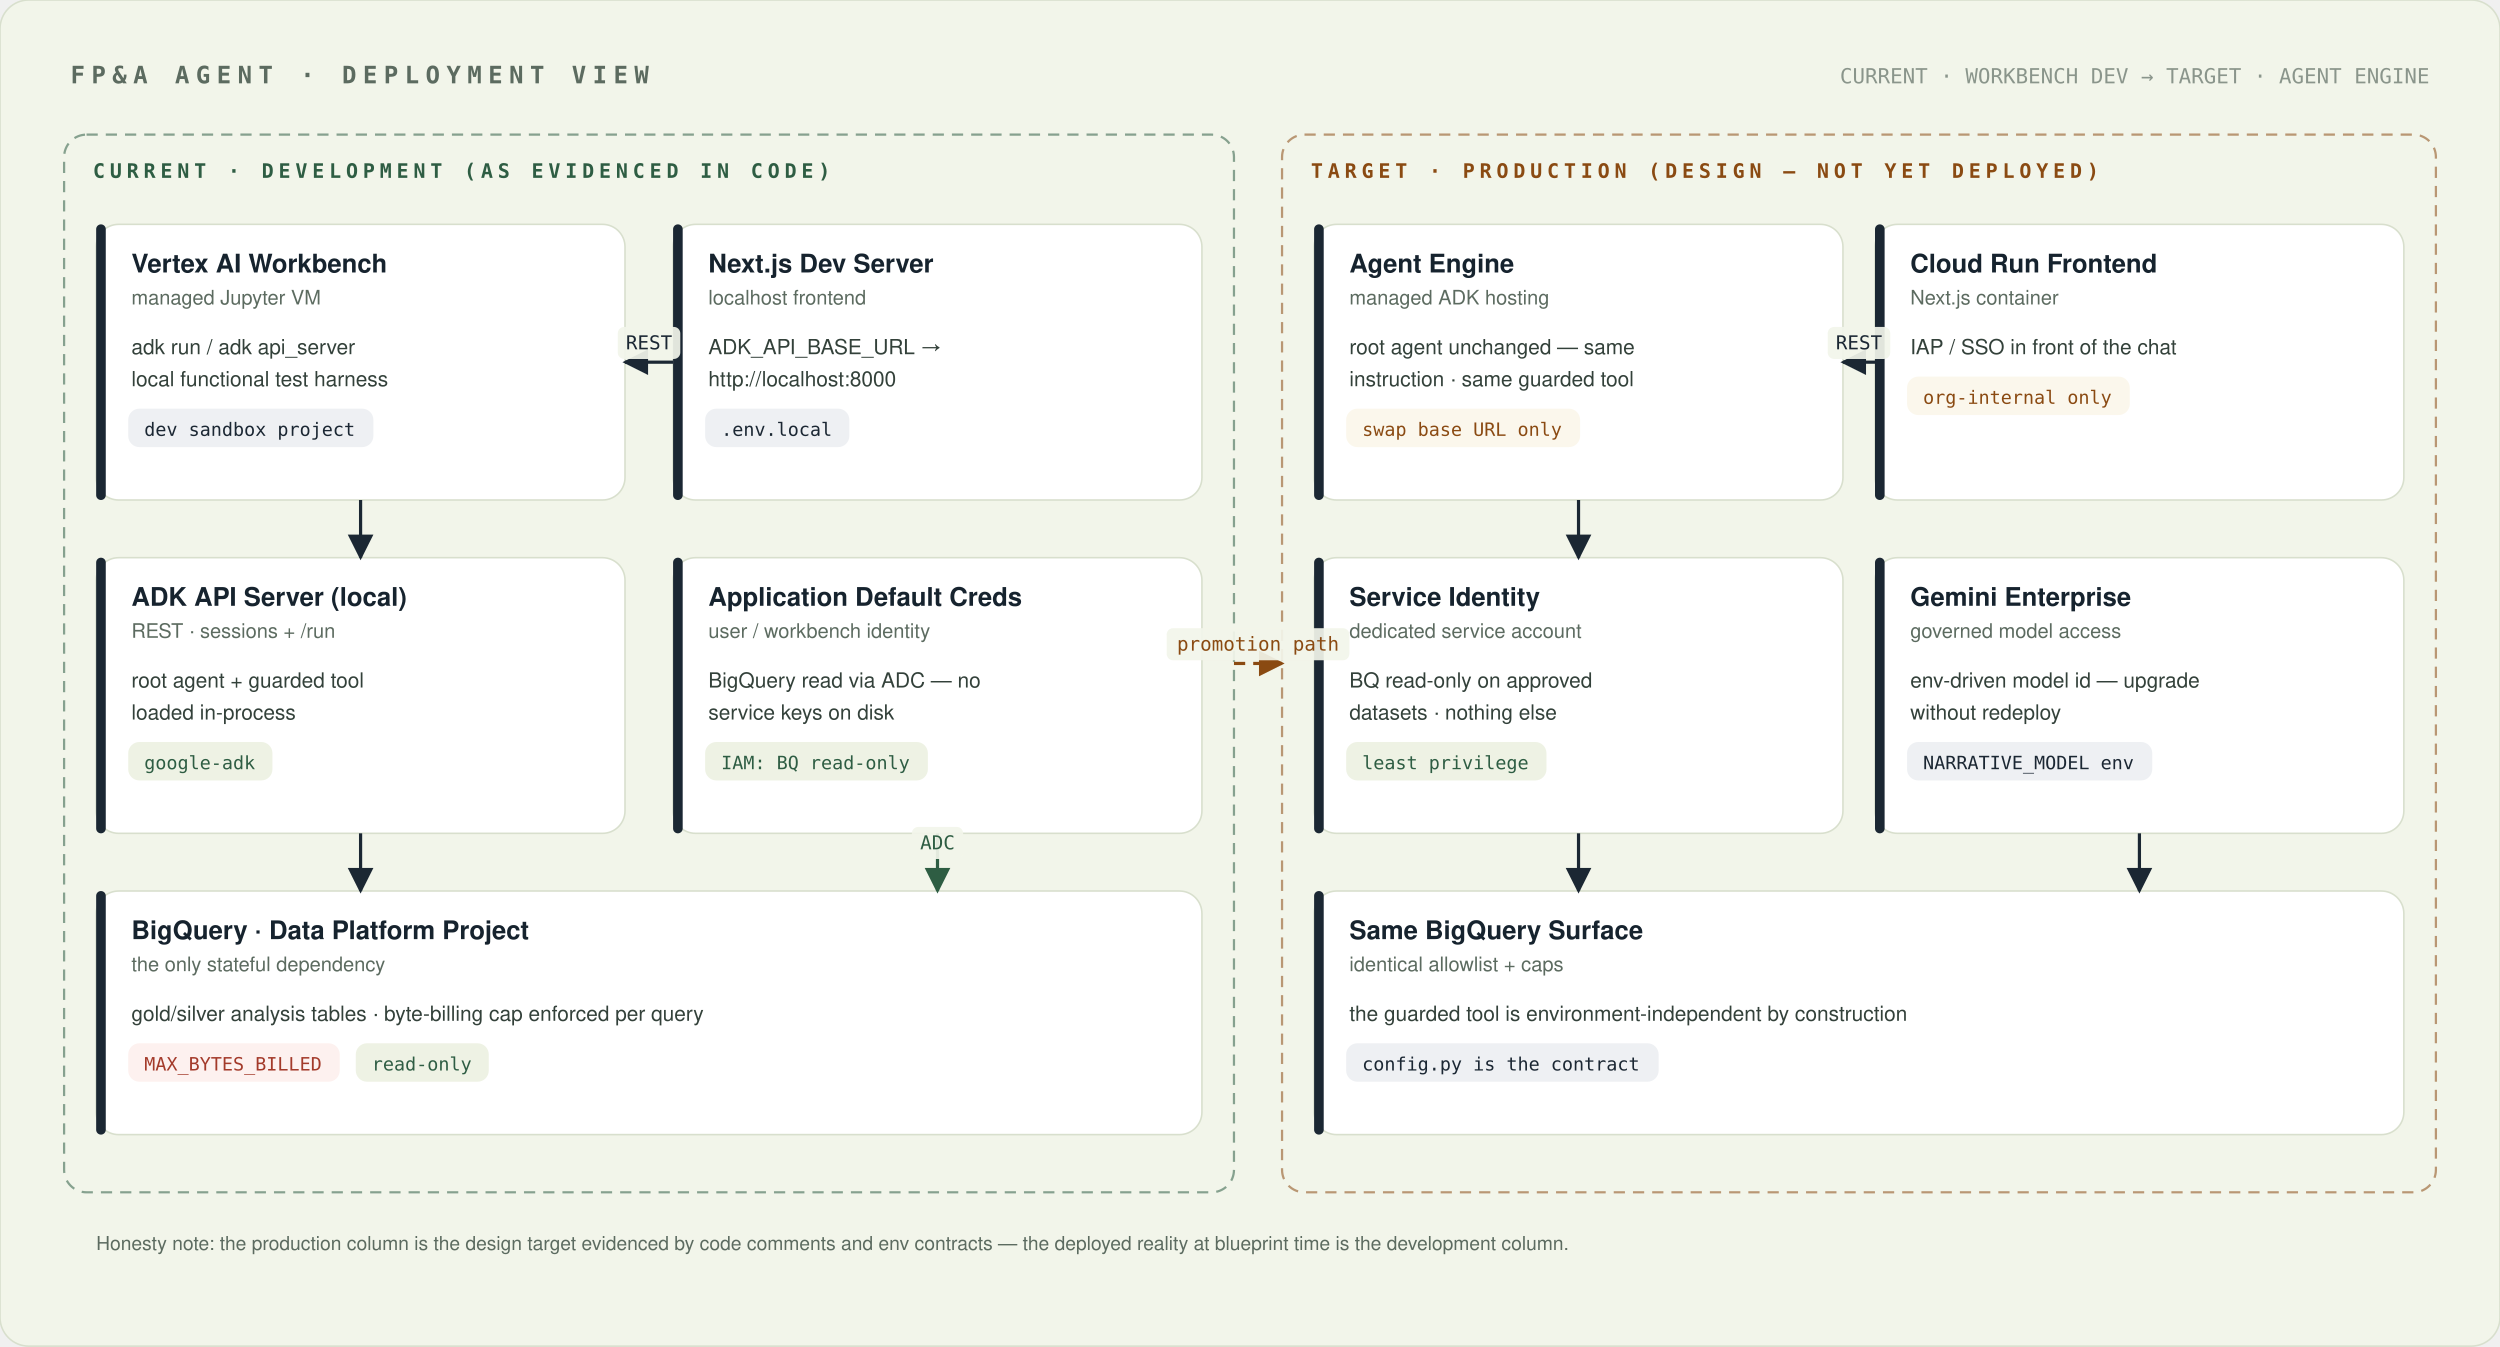
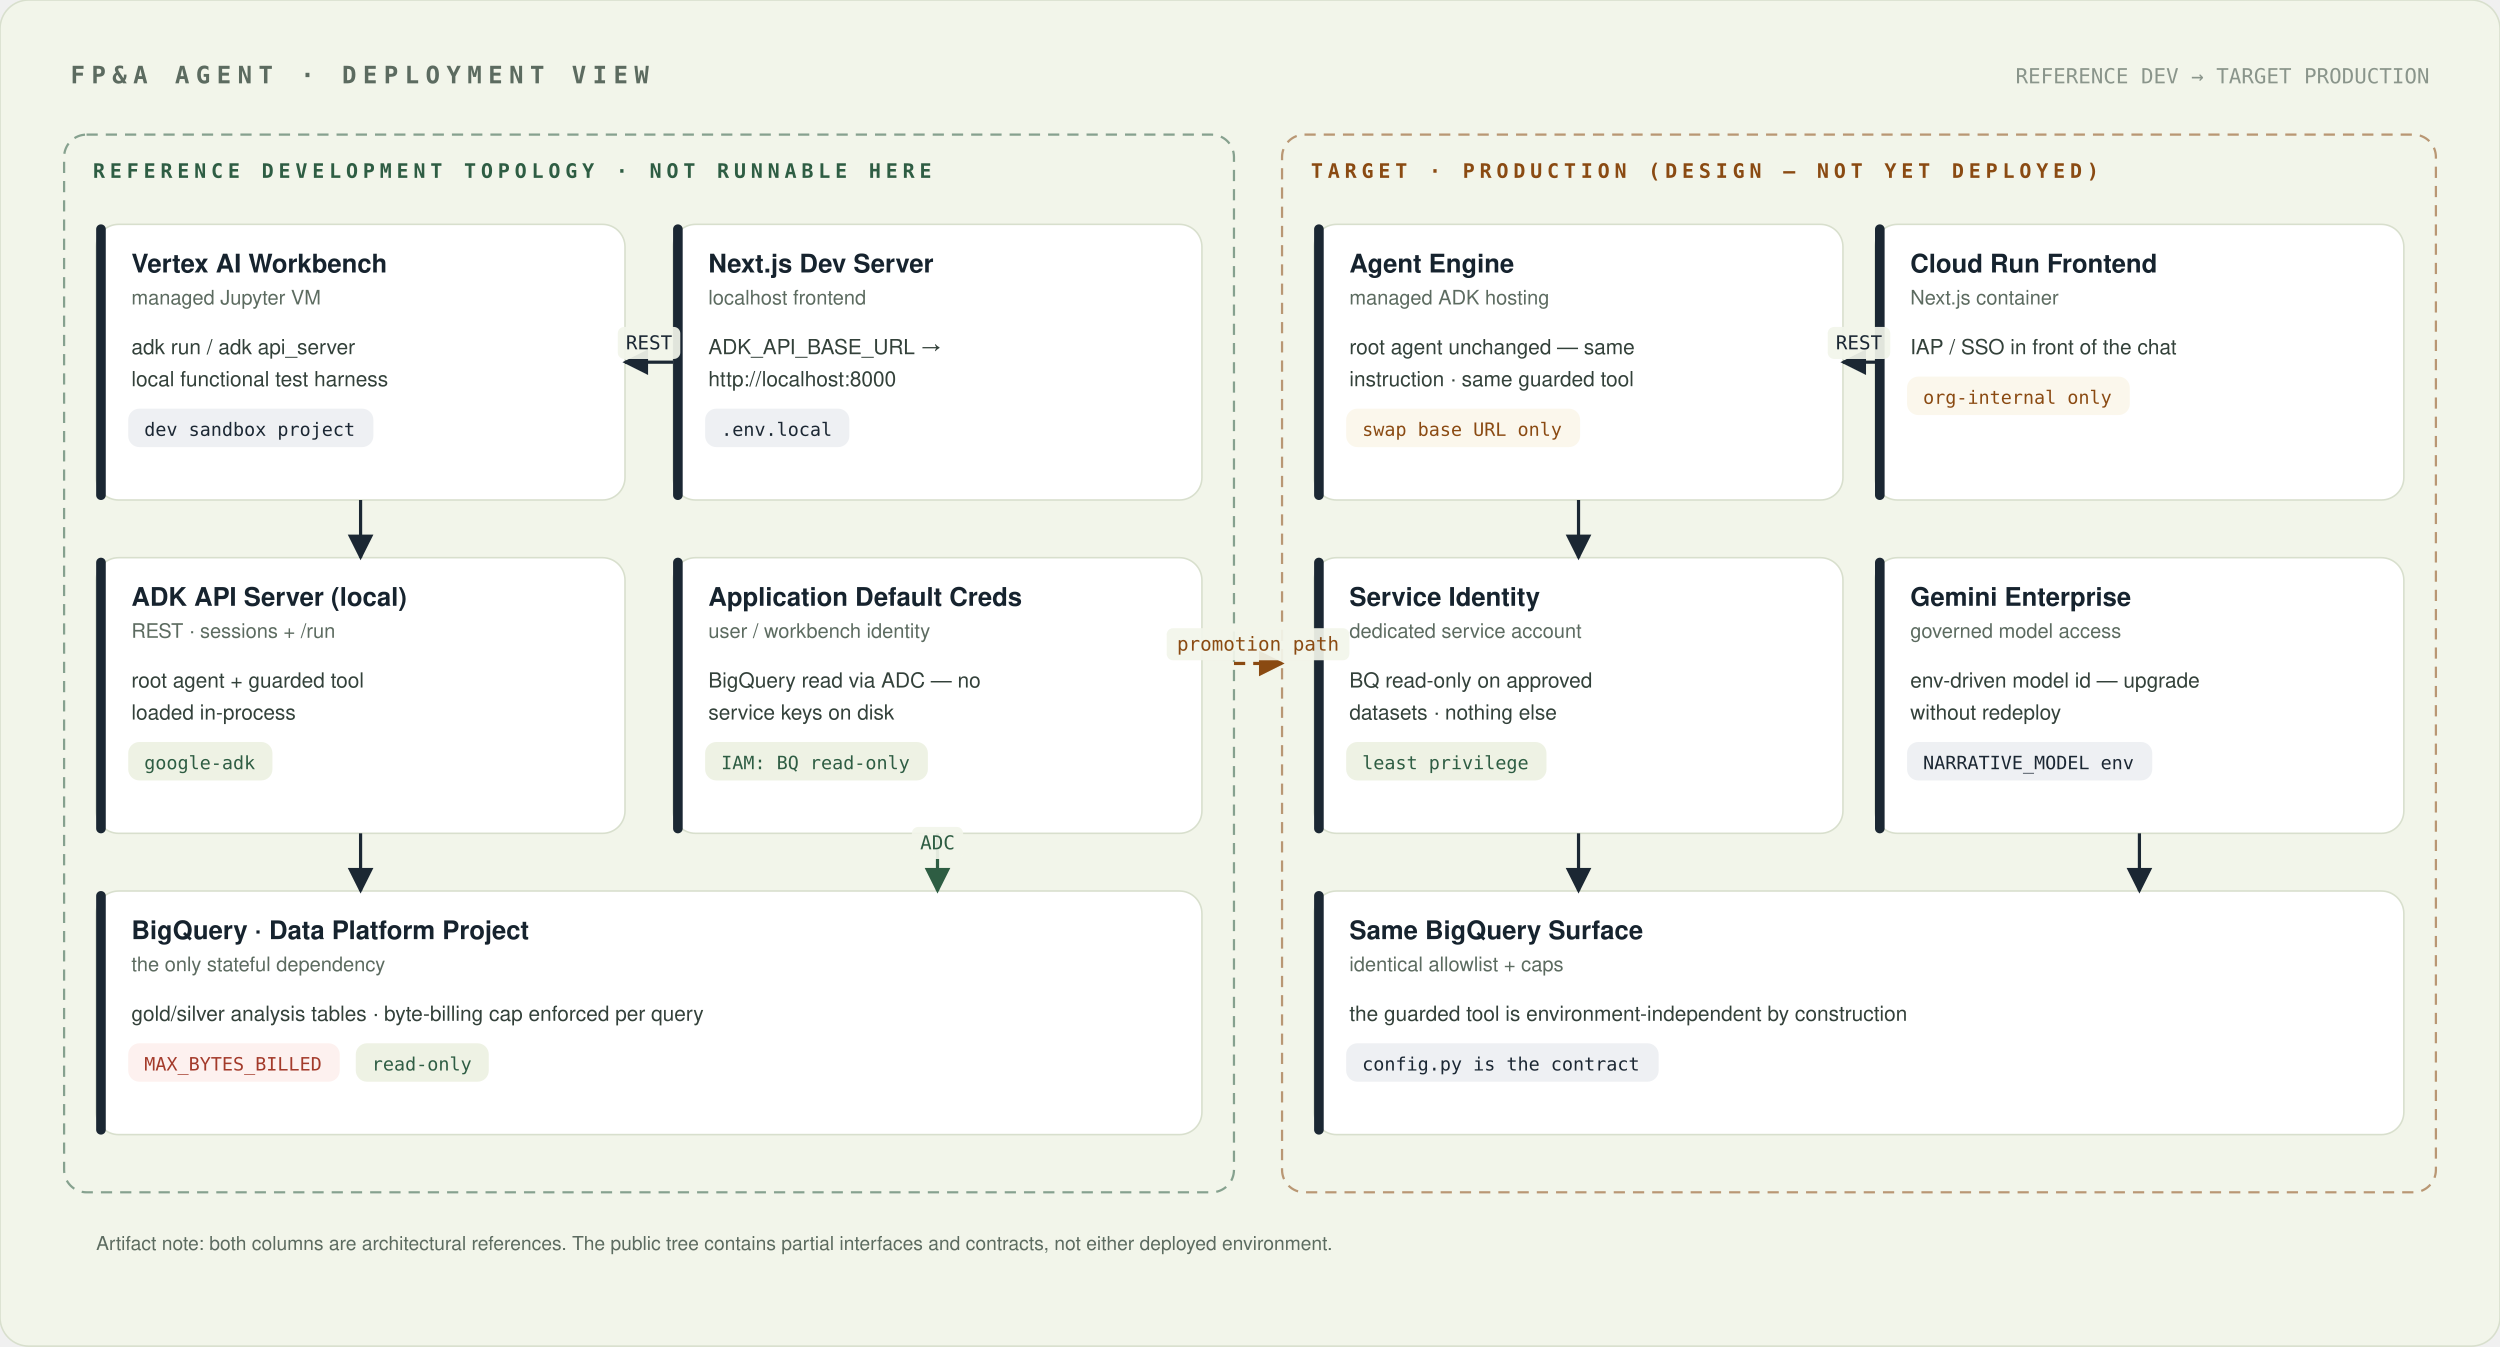
<svg xmlns="http://www.w3.org/2000/svg" viewBox="0 0 1560 840" font-family="IBM Plex Sans, -apple-system, Segoe UI, Helvetica, Arial, sans-serif">
  <defs>
    <marker id="arr" viewBox="0 0 10 10" refX="9" refY="5" markerWidth="8" markerHeight="8" orient="auto-start-reverse">
      <path d="M0,0 L10,5 L0,10 z" fill="#1b2733" />
    </marker>
    <marker id="arrg" viewBox="0 0 10 10" refX="9" refY="5" markerWidth="8" markerHeight="8" orient="auto-start-reverse">
      <path d="M0,0 L10,5 L0,10 z" fill="#2e5d43" />
    </marker>
    <marker id="arra" viewBox="0 0 10 10" refX="9" refY="5" markerWidth="8" markerHeight="8" orient="auto-start-reverse">
      <path d="M0,0 L10,5 L0,10 z" fill="#8a4a12" />
    </marker>
    <marker id="arrr" viewBox="0 0 10 10" refX="9" refY="5" markerWidth="8" markerHeight="8" orient="auto-start-reverse">
      <path d="M0,0 L10,5 L0,10 z" fill="#a33a2a" />
    </marker>
  </defs>
  <rect x="0" y="0" width="1560" height="840" rx="18" fill="#f2f5ea" stroke="#d8dfcd" />
  <text x="44" y="52" font-size="15" letter-spacing="4" fill="#5c6b60" font-family="IBM Plex Mono, ui-monospace, Menlo, monospace" font-weight="600">FP&amp;A AGENT · DEPLOYMENT VIEW</text>
-   <text x="1516" y="52" text-anchor="end" font-size="13" fill="#8a958b" font-family="IBM Plex Mono, ui-monospace, Menlo, monospace">CURRENT · WORKBENCH DEV → TARGET · AGENT ENGINE</text>
+   <text x="1516" y="52" text-anchor="end" font-size="13" fill="#8a958b" font-family="IBM Plex Mono, ui-monospace, Menlo, monospace">REFERENCE DEV → TARGET PRODUCTION</text>
  <rect x="40" y="84" width="730" height="660" rx="14" fill="none" stroke="#2e5d43" stroke-width="1.4" opacity="0.55" stroke-dasharray="7 5" />
-   <text x="58" y="111" font-size="12.5" letter-spacing="3" fill="#2e5d43" font-family="IBM Plex Mono, ui-monospace, Menlo, monospace" font-weight="600">CURRENT · DEVELOPMENT (AS EVIDENCED IN CODE)</text>
+   <text x="58" y="111" font-size="12.5" letter-spacing="3" fill="#2e5d43" font-family="IBM Plex Mono, ui-monospace, Menlo, monospace" font-weight="600">REFERENCE DEVELOPMENT TOPOLOGY · NOT RUNNABLE HERE</text>
  <rect x="60" y="140" width="330" height="172" rx="14" fill="#ffffff" stroke="#d8dfcd" />
  <rect x="60" y="140" width="6" height="172" rx="3" fill="#1b2733" />
  <text x="82" y="170" font-size="16" font-weight="700" fill="#16232e">Vertex AI Workbench</text>
  <text x="82" y="190" font-size="12.5" fill="#5c6b60">managed Jupyter VM</text>
  <text x="82" y="221" font-size="13" fill="#33413a">adk run / adk api_server</text>
  <text x="82" y="241" font-size="13" fill="#33413a">local functional test harness</text>
  <rect x="80" y="255" width="153" height="24" rx="7" fill="#eef0f3" />
  <text x="90" y="272" font-size="11.5" fill="#1b2733" font-family="IBM Plex Mono, ui-monospace, Menlo, monospace">dev sandbox project</text>
  <rect x="420" y="140" width="330" height="172" rx="14" fill="#ffffff" stroke="#d8dfcd" />
  <rect x="420" y="140" width="6" height="172" rx="3" fill="#1b2733" />
  <text x="442" y="170" font-size="16" font-weight="700" fill="#16232e">Next.js Dev Server</text>
  <text x="442" y="190" font-size="12.5" fill="#5c6b60">localhost frontend</text>
  <text x="442" y="221" font-size="13" fill="#33413a">ADK_API_BASE_URL →</text>
  <text x="442" y="241" font-size="13" fill="#33413a">http://localhost:8000</text>
  <rect x="440" y="255" width="90" height="24" rx="7" fill="#eef0f3" />
  <text x="450" y="272" font-size="11.5" fill="#1b2733" font-family="IBM Plex Mono, ui-monospace, Menlo, monospace">.env.local</text>
  <rect x="60" y="348" width="330" height="172" rx="14" fill="#ffffff" stroke="#d8dfcd" />
  <rect x="60" y="348" width="6" height="172" rx="3" fill="#1b2733" />
  <text x="82" y="378" font-size="16" font-weight="700" fill="#16232e">ADK API Server (local)</text>
  <text x="82" y="398" font-size="12.5" fill="#5c6b60">REST · sessions + /run</text>
  <text x="82" y="429" font-size="13" fill="#33413a">root agent + guarded tool</text>
  <text x="82" y="449" font-size="13" fill="#33413a">loaded in-process</text>
  <rect x="80" y="463" width="90" height="24" rx="7" fill="#eef2e4" />
  <text x="90" y="480" font-size="11.5" fill="#2e5d43" font-family="IBM Plex Mono, ui-monospace, Menlo, monospace">google-adk</text>
  <rect x="420" y="348" width="330" height="172" rx="14" fill="#ffffff" stroke="#d8dfcd" />
  <rect x="420" y="348" width="6" height="172" rx="3" fill="#1b2733" />
  <text x="442" y="378" font-size="16" font-weight="700" fill="#16232e">Application Default Creds</text>
  <text x="442" y="398" font-size="12.5" fill="#5c6b60">user / workbench identity</text>
  <text x="442" y="429" font-size="13" fill="#33413a">BigQuery read via ADC — no</text>
  <text x="442" y="449" font-size="13" fill="#33413a">service keys on disk</text>
  <rect x="440" y="463" width="139" height="24" rx="7" fill="#eef2e4" />
  <text x="450" y="480" font-size="11.5" fill="#2e5d43" font-family="IBM Plex Mono, ui-monospace, Menlo, monospace">IAM: BQ read-only</text>
  <rect x="60" y="556" width="690" height="152" rx="14" fill="#ffffff" stroke="#d8dfcd" />
  <rect x="60" y="556" width="6" height="152" rx="3" fill="#1b2733" />
  <text x="82" y="586" font-size="16" font-weight="700" fill="#16232e">BigQuery · Data Platform Project</text>
  <text x="82" y="606" font-size="12.5" fill="#5c6b60">the only stateful dependency</text>
  <text x="82" y="637" font-size="13" fill="#33413a">gold/silver analysis tables · byte-billing cap enforced per query</text>
  <rect x="80" y="651" width="132" height="24" rx="7" fill="#fdf1ef" />
  <text x="90" y="668" font-size="11.5" fill="#a33a2a" font-family="IBM Plex Mono, ui-monospace, Menlo, monospace">MAX_BYTES_BILLED</text>
  <rect x="222" y="651" width="83" height="24" rx="7" fill="#eef2e4" />
  <text x="232" y="668" font-size="11.5" fill="#2e5d43" font-family="IBM Plex Mono, ui-monospace, Menlo, monospace">read-only</text>
  <polyline points="420,226 390,226" fill="none" stroke="#1b2733" stroke-width="2" marker-end="url(#arr)" />
  <rect x="385.5" y="204.0" width="39" height="20" rx="4" fill="#f2f5ea" opacity="0.92" />
  <text x="405.0" y="218.0" text-anchor="middle" font-size="12" fill="#1b2733" font-family="IBM Plex Mono, ui-monospace, Menlo, monospace">REST</text>
  <polyline points="225,312 225,348" fill="none" stroke="#1b2733" stroke-width="2" marker-end="url(#arr)" />
  <polyline points="225,520 225,556" fill="none" stroke="#1b2733" stroke-width="2" marker-end="url(#arr)" />
  <polyline points="585,520 585,556" fill="none" stroke="#2e5d43" stroke-width="2" marker-end="url(#arrg)" />
  <rect x="569.0" y="516.0" width="32" height="20" rx="4" fill="#f2f5ea" opacity="0.92" />
  <text x="585.0" y="530.0" text-anchor="middle" font-size="12" fill="#2e5d43" font-family="IBM Plex Mono, ui-monospace, Menlo, monospace">ADC</text>
  <rect x="800" y="84" width="720" height="660" rx="14" fill="none" stroke="#8a4a12" stroke-width="1.4" opacity="0.55" stroke-dasharray="7 5" />
  <text x="818" y="111" font-size="12.5" letter-spacing="3" fill="#8a4a12" font-family="IBM Plex Mono, ui-monospace, Menlo, monospace" font-weight="600">TARGET · PRODUCTION (DESIGN — NOT YET DEPLOYED)</text>
  <rect x="820" y="140" width="330" height="172" rx="14" fill="#ffffff" stroke="#d8dfcd" />
  <rect x="820" y="140" width="6" height="172" rx="3" fill="#1b2733" />
  <text x="842" y="170" font-size="16" font-weight="700" fill="#16232e">Agent Engine</text>
  <text x="842" y="190" font-size="12.5" fill="#5c6b60">managed ADK hosting</text>
  <text x="842" y="221" font-size="13" fill="#33413a">root agent unchanged — same</text>
  <text x="842" y="241" font-size="13" fill="#33413a">instruction · same guarded tool</text>
  <rect x="840" y="255" width="146" height="24" rx="7" fill="#fbf7ec" />
  <text x="850" y="272" font-size="11.5" fill="#8a4a12" font-family="IBM Plex Mono, ui-monospace, Menlo, monospace">swap base URL only</text>
  <rect x="1170" y="140" width="330" height="172" rx="14" fill="#ffffff" stroke="#d8dfcd" />
  <rect x="1170" y="140" width="6" height="172" rx="3" fill="#1b2733" />
  <text x="1192" y="170" font-size="16" font-weight="700" fill="#16232e">Cloud Run Frontend</text>
  <text x="1192" y="190" font-size="12.5" fill="#5c6b60">Next.js container</text>
  <text x="1192" y="221" font-size="13" fill="#33413a">IAP / SSO in front of the chat</text>
  <rect x="1190" y="235" width="139" height="24" rx="7" fill="#fbf7ec" />
  <text x="1200" y="252" font-size="11.5" fill="#8a4a12" font-family="IBM Plex Mono, ui-monospace, Menlo, monospace">org-internal only</text>
  <rect x="820" y="348" width="330" height="172" rx="14" fill="#ffffff" stroke="#d8dfcd" />
  <rect x="820" y="348" width="6" height="172" rx="3" fill="#1b2733" />
  <text x="842" y="378" font-size="16" font-weight="700" fill="#16232e">Service Identity</text>
  <text x="842" y="398" font-size="12.5" fill="#5c6b60">dedicated service account</text>
  <text x="842" y="429" font-size="13" fill="#33413a">BQ read-only on approved</text>
  <text x="842" y="449" font-size="13" fill="#33413a">datasets · nothing else</text>
  <rect x="840" y="463" width="125" height="24" rx="7" fill="#eef2e4" />
  <text x="850" y="480" font-size="11.5" fill="#2e5d43" font-family="IBM Plex Mono, ui-monospace, Menlo, monospace">least privilege</text>
  <rect x="1170" y="348" width="330" height="172" rx="14" fill="#ffffff" stroke="#d8dfcd" />
  <rect x="1170" y="348" width="6" height="172" rx="3" fill="#1b2733" />
  <text x="1192" y="378" font-size="16" font-weight="700" fill="#16232e">Gemini Enterprise</text>
  <text x="1192" y="398" font-size="12.5" fill="#5c6b60">governed model access</text>
  <text x="1192" y="429" font-size="13" fill="#33413a">env-driven model id — upgrade</text>
  <text x="1192" y="449" font-size="13" fill="#33413a">without redeploy</text>
  <rect x="1190" y="463" width="153" height="24" rx="7" fill="#eef0f3" />
  <text x="1200" y="480" font-size="11.5" fill="#1b2733" font-family="IBM Plex Mono, ui-monospace, Menlo, monospace">NARRATIVE_MODEL env</text>
  <rect x="820" y="556" width="680" height="152" rx="14" fill="#ffffff" stroke="#d8dfcd" />
  <rect x="820" y="556" width="6" height="152" rx="3" fill="#1b2733" />
  <text x="842" y="586" font-size="16" font-weight="700" fill="#16232e">Same BigQuery Surface</text>
  <text x="842" y="606" font-size="12.5" fill="#5c6b60">identical allowlist + caps</text>
  <text x="842" y="637" font-size="13" fill="#33413a">the guarded tool is environment-independent by construction</text>
  <rect x="840" y="651" width="195" height="24" rx="7" fill="#eef0f3" />
  <text x="850" y="668" font-size="11.5" fill="#1b2733" font-family="IBM Plex Mono, ui-monospace, Menlo, monospace">config.py is the contract</text>
  <polyline points="1170,226 1150,226" fill="none" stroke="#1b2733" stroke-width="2" marker-end="url(#arr)" />
  <rect x="1140.5" y="204.0" width="39" height="20" rx="4" fill="#f2f5ea" opacity="0.92" />
  <text x="1160.0" y="218.0" text-anchor="middle" font-size="12" fill="#1b2733" font-family="IBM Plex Mono, ui-monospace, Menlo, monospace">REST</text>
  <polyline points="985,312 985,348" fill="none" stroke="#1b2733" stroke-width="2" marker-end="url(#arr)" />
  <polyline points="985,520 985,556" fill="none" stroke="#1b2733" stroke-width="2" marker-end="url(#arr)" />
  <polyline points="1335,520 1335,556" fill="none" stroke="#1b2733" stroke-width="2" marker-end="url(#arr)" />
  <polyline points="770,414 800,414" fill="none" stroke="#8a4a12" stroke-width="2" stroke-dasharray="7 5" marker-end="url(#arra)" />
  <rect x="728.0" y="392.0" width="114" height="20" rx="4" fill="#f2f5ea" opacity="0.92" />
  <text x="785.0" y="406.0" text-anchor="middle" font-size="12" fill="#8a4a12" font-family="IBM Plex Mono, ui-monospace, Menlo, monospace">promotion path</text>
-   <text x="60" y="780" font-size="12" fill="#5c6b60">Honesty note: the production column is the design target evidenced by code comments and env contracts — the deployed reality at blueprint time is the development column.</text>
+   <text x="60" y="780" font-size="12" fill="#5c6b60">Artifact note: both columns are architectural references. The public tree contains partial interfaces and contracts, not either deployed environment.</text>
</svg>
